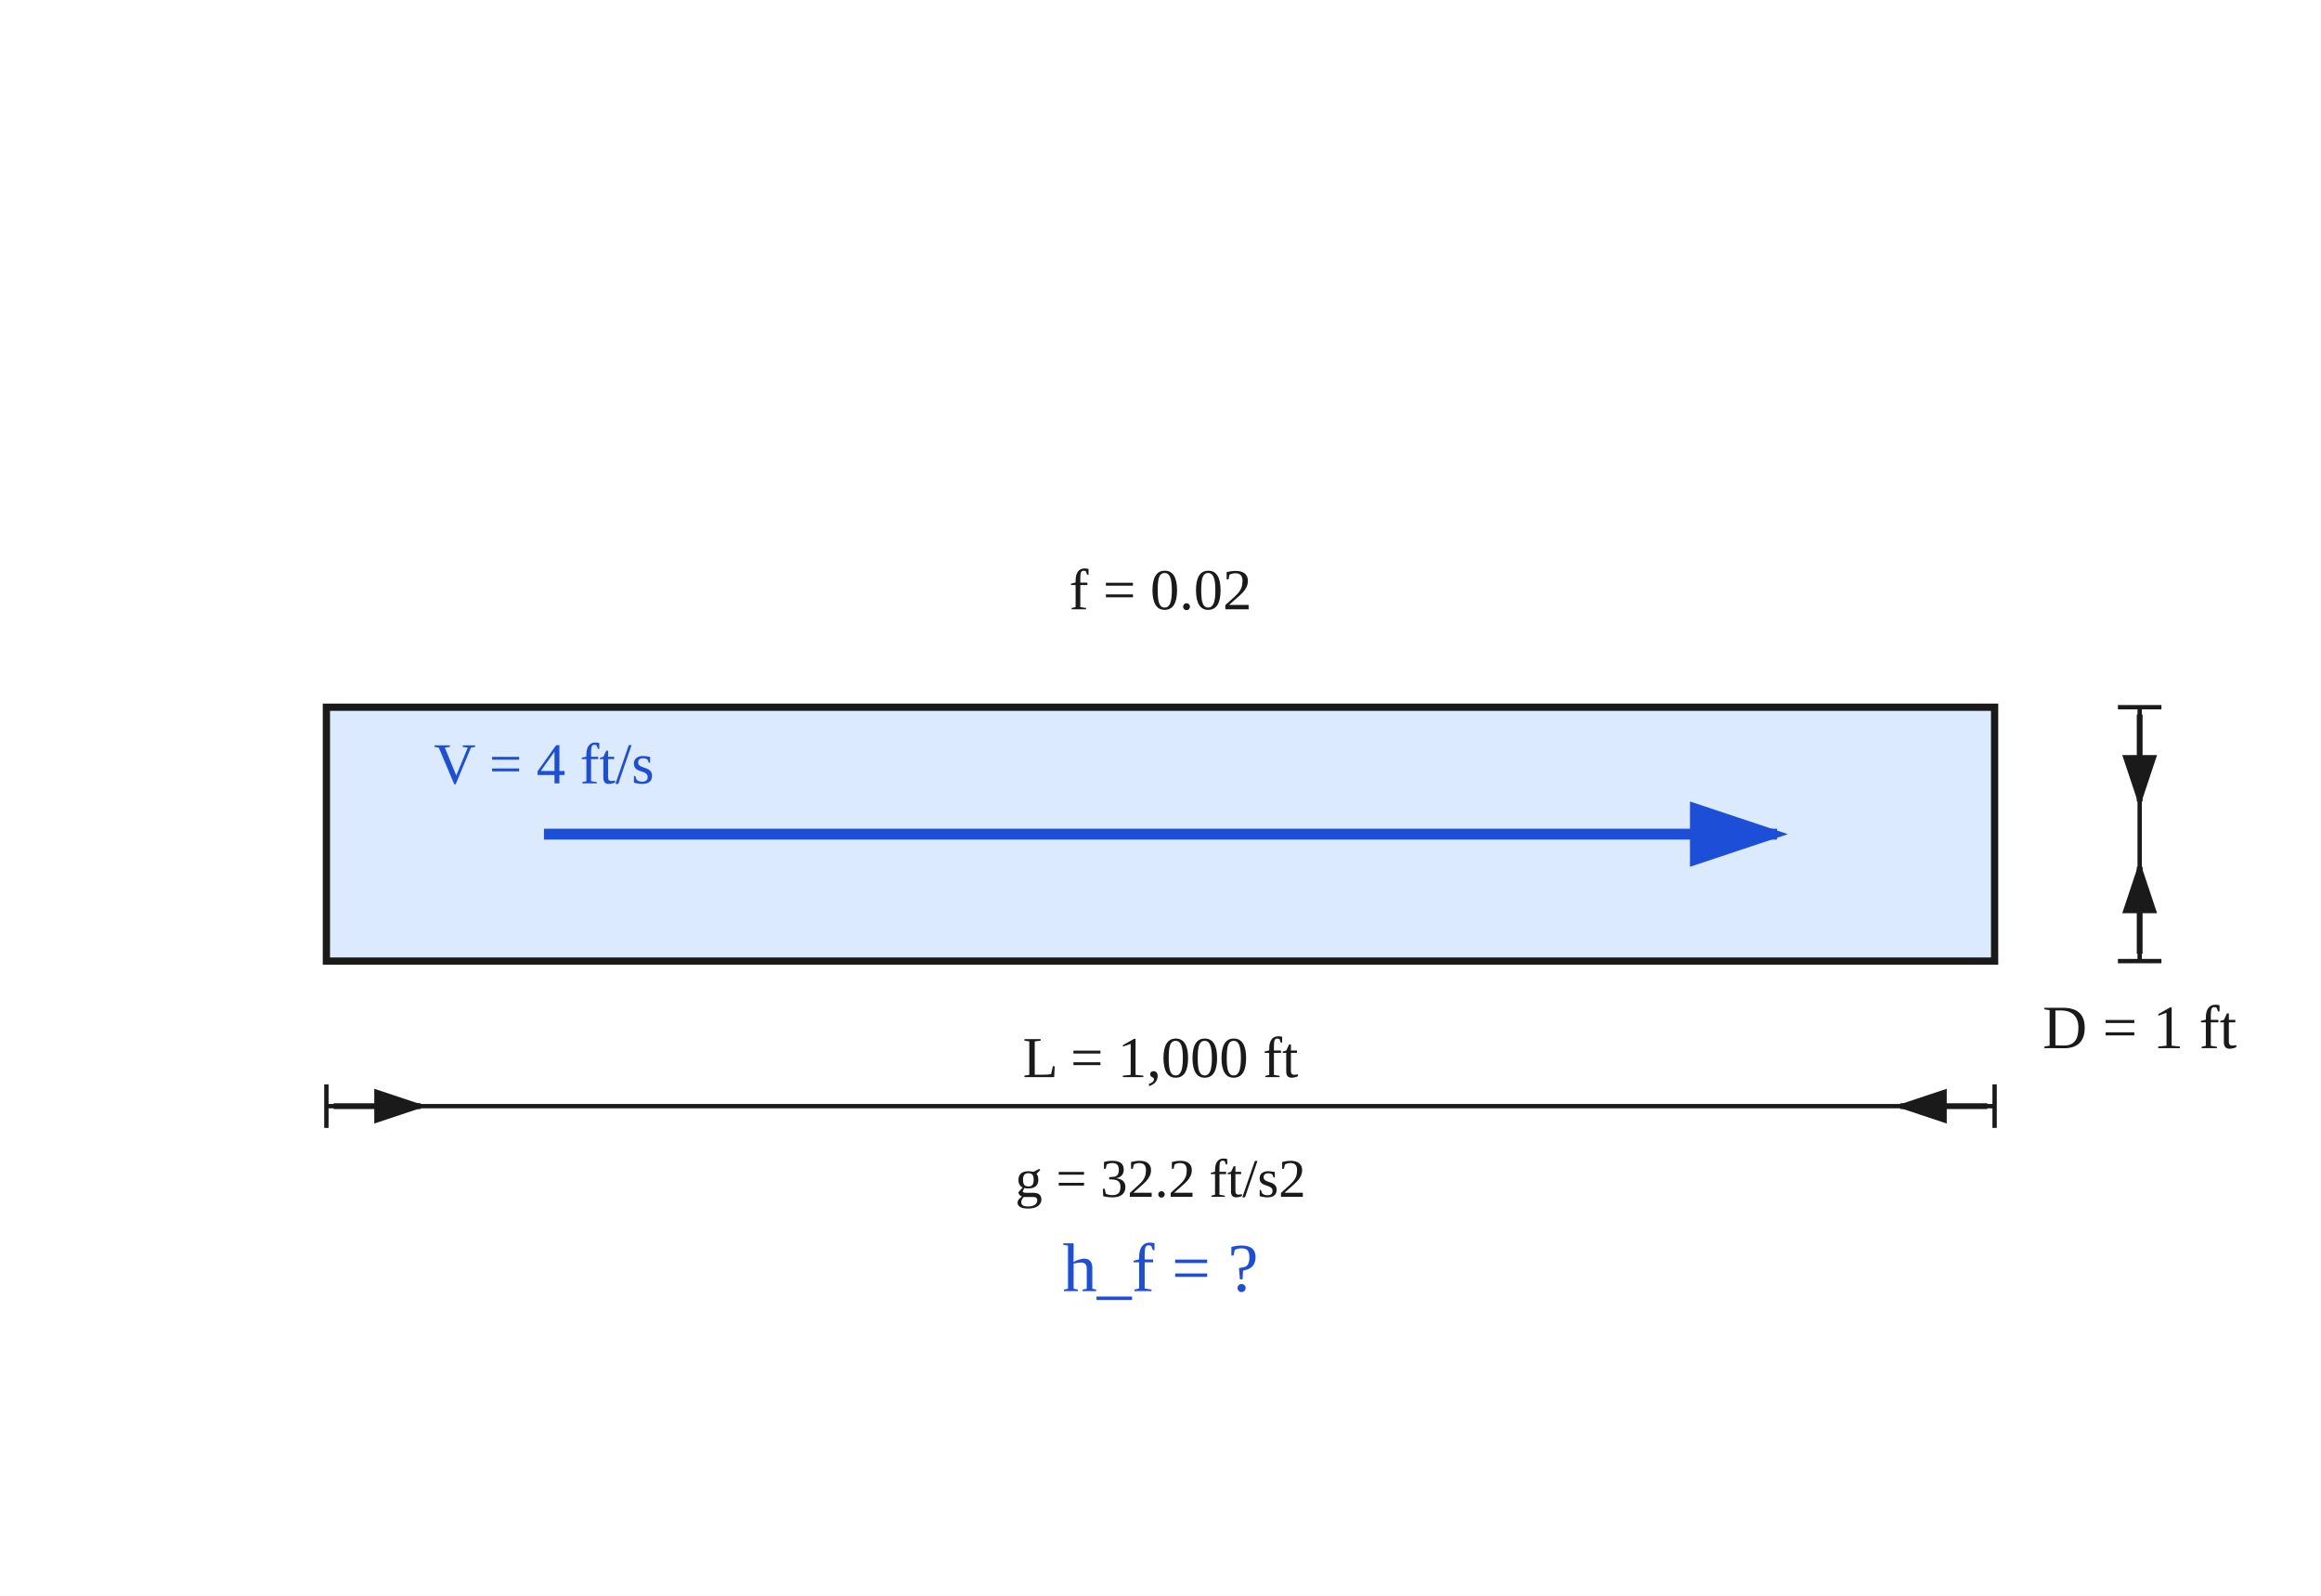
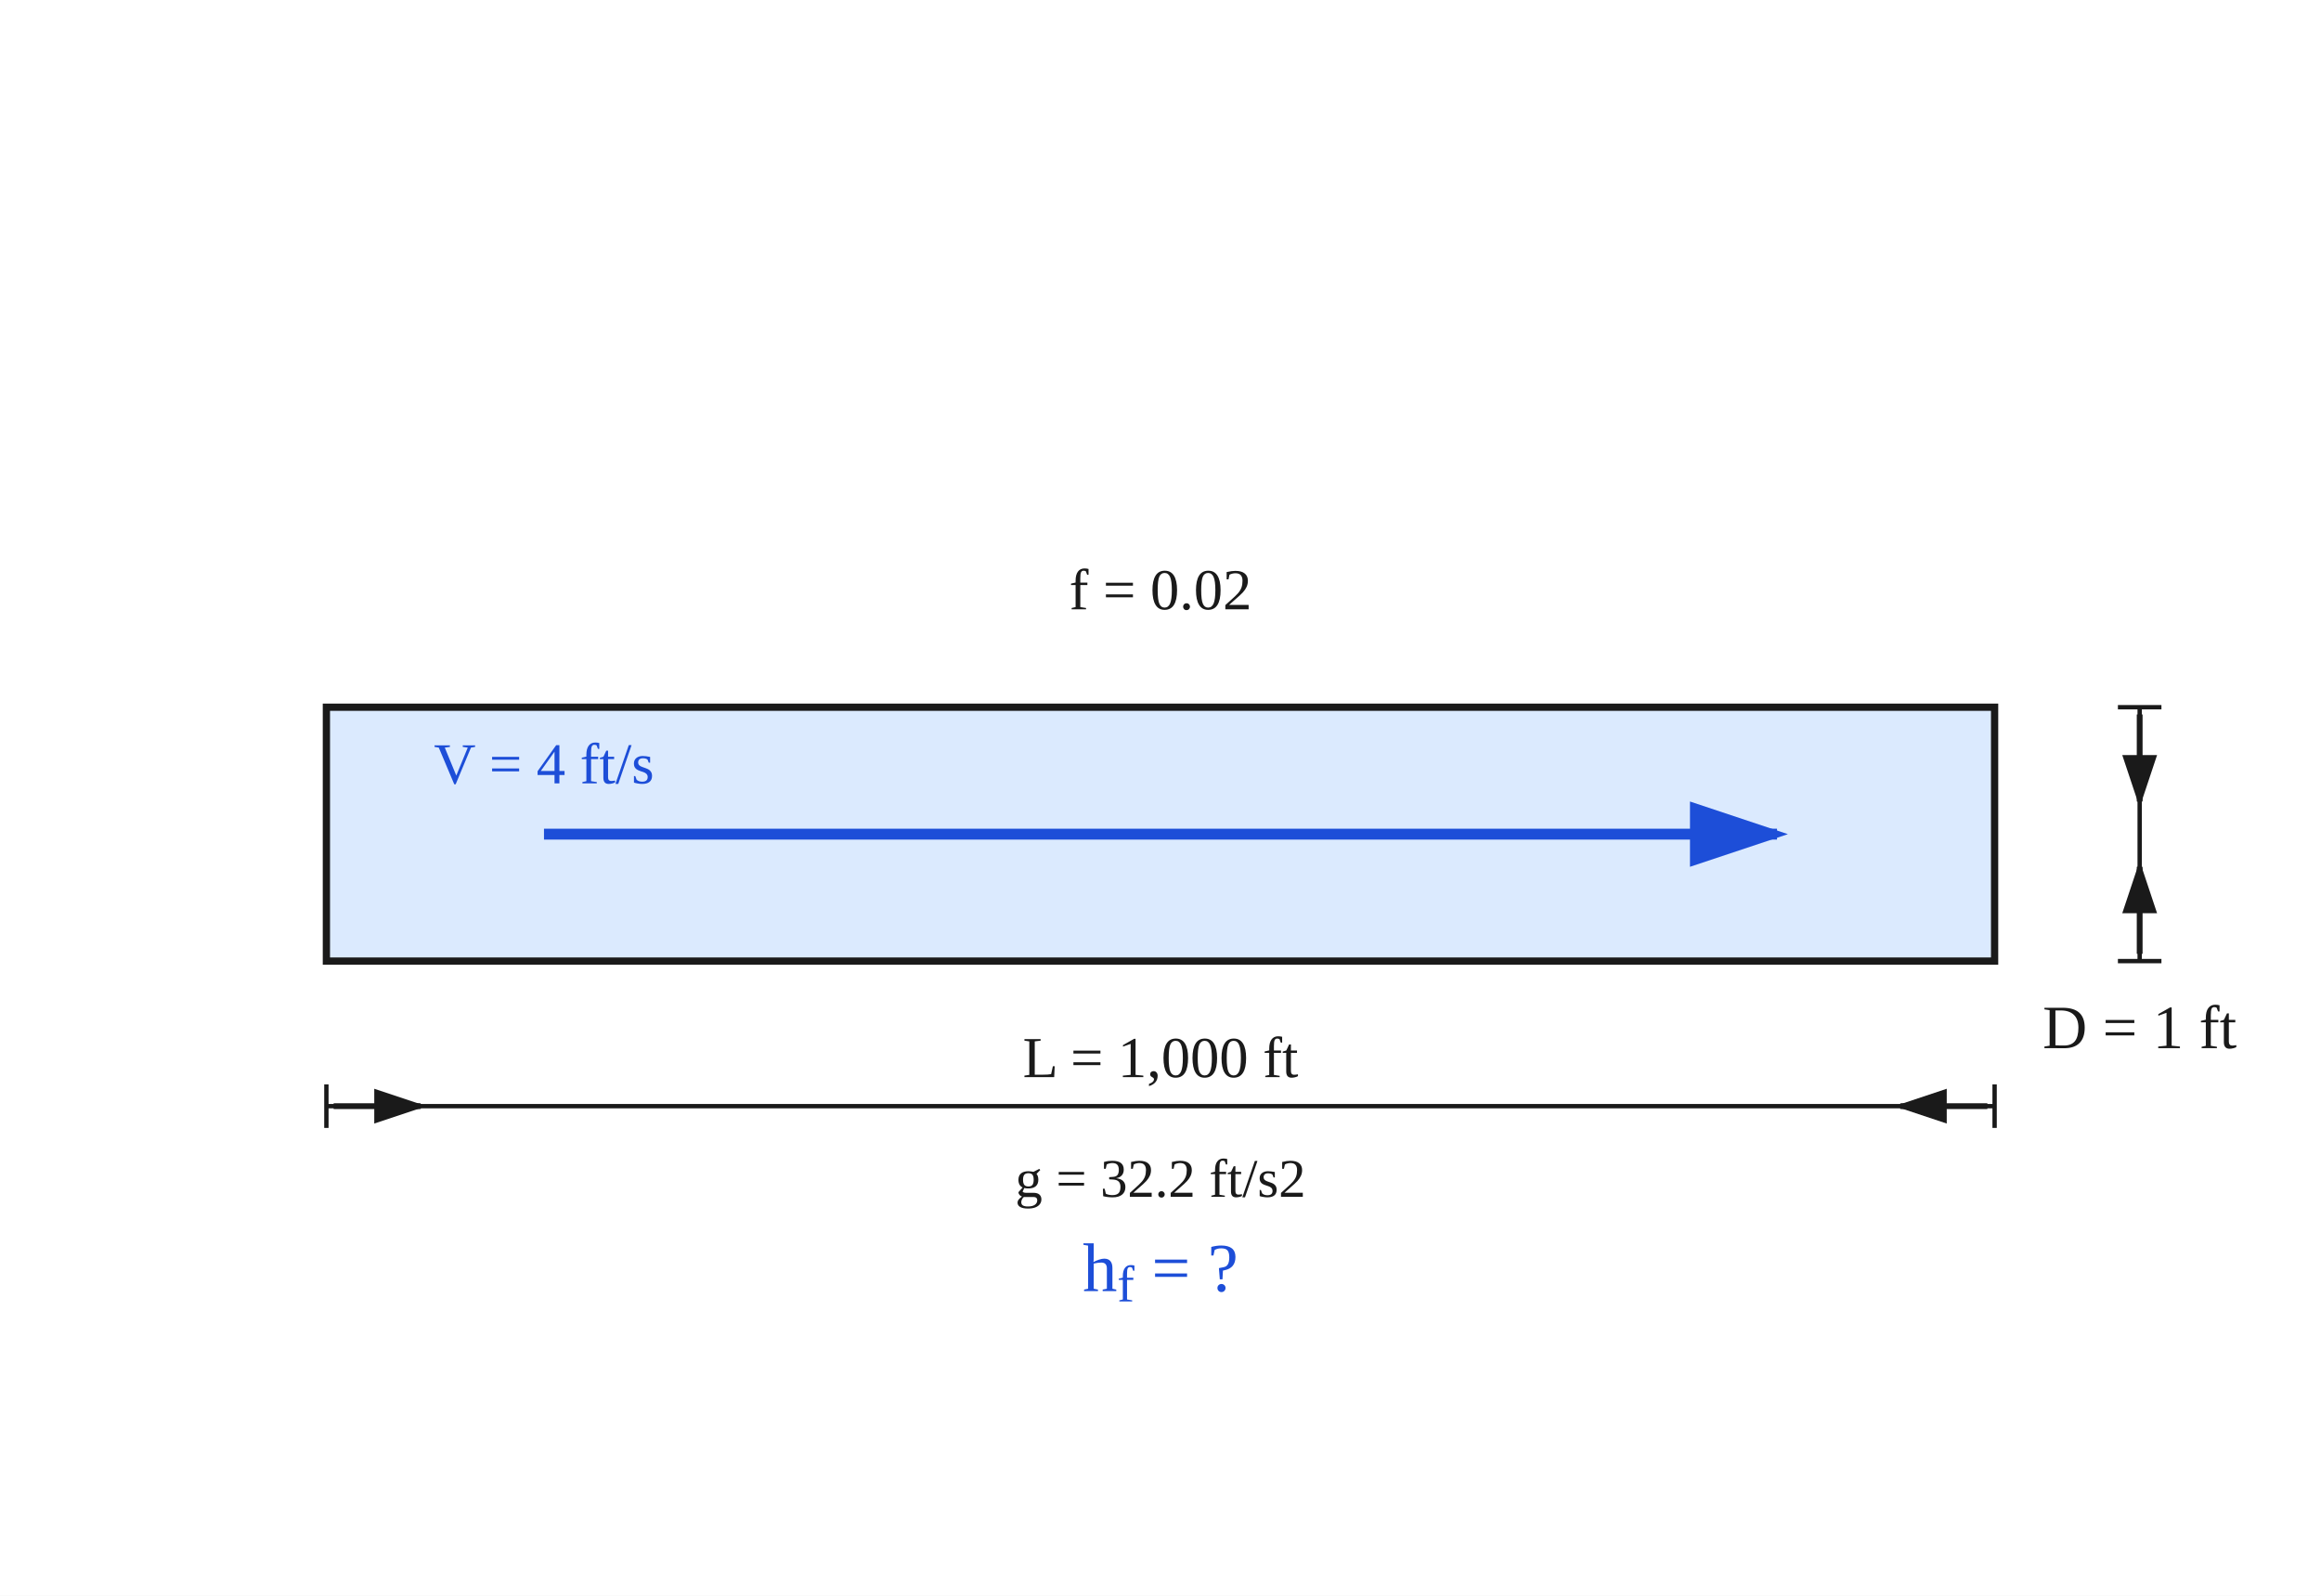
<svg xmlns="http://www.w3.org/2000/svg" width="640" height="440" viewBox="0 0 640 440" role="img">
  <rect width="640" height="440" fill="#ffffff" />
  <defs>
    <marker id="ah" markerWidth="10" markerHeight="10" refX="8" refY="3" orient="auto" markerUnits="strokeWidth">
      <path d="M0,0 L9,3 L0,6 Z" fill="context-stroke" />
    </marker>
    <marker id="ahb" markerWidth="10" markerHeight="10" refX="8" refY="3" orient="auto" markerUnits="strokeWidth">
      <path d="M0,0 L9,3 L0,6 Z" fill="#1d4ed8" />
    </marker>
  </defs>
  <rect x="90" y="195" width="460" height="70" fill="#dbeafe" stroke="#1a1a1a" stroke-width="2" />
  <line x1="150" y1="230" x2="490" y2="230" stroke="#1d4ed8" stroke-width="3" marker-end="url(#ahb)" />
  <text x="150" y="216" text-anchor="middle" font-family="Georgia, 'Times New Roman', serif" font-size="16" fill="#1d4ed8">V = 4 ft/s</text>
  <line x1="90" y1="305" x2="550" y2="305" stroke="#1a1a1a" stroke-width="1.2" />
  <line x1="92" y1="305" x2="116" y2="305" stroke="#1a1a1a" stroke-width="1.6" marker-end="url(#ah)" />
  <line x1="548" y1="305" x2="524" y2="305" stroke="#1a1a1a" stroke-width="1.6" marker-end="url(#ah)" />
  <line x1="90" y1="299" x2="90" y2="311" stroke="#1a1a1a" stroke-width="1.2" />
  <line x1="550" y1="299" x2="550" y2="311" stroke="#1a1a1a" stroke-width="1.2" />
  <text x="320.0" y="297" text-anchor="middle" font-family="Georgia, 'Times New Roman', serif" font-size="16" fill="#1a1a1a">L = 1,000 ft</text>
  <line x1="590" y1="195" x2="590" y2="265" stroke="#1a1a1a" stroke-width="1.2" />
  <line x1="590" y1="197" x2="590" y2="221" stroke="#1a1a1a" stroke-width="1.6" marker-end="url(#ah)" />
  <line x1="590" y1="263" x2="590" y2="239" stroke="#1a1a1a" stroke-width="1.6" marker-end="url(#ah)" />
  <line x1="584" y1="195" x2="596" y2="195" stroke="#1a1a1a" stroke-width="1.2" />
  <line x1="584" y1="265" x2="596" y2="265" stroke="#1a1a1a" stroke-width="1.2" />
  <text x="590" y="289" text-anchor="middle" font-family="Georgia, 'Times New Roman', serif" font-size="17" fill="#1a1a1a">D = 1 ft</text>
  <text x="320" y="168" text-anchor="middle" font-family="Georgia, 'Times New Roman', serif" font-size="16" fill="#1a1a1a">f = 0.02</text>
  <text x="320" y="330" text-anchor="middle" font-family="Georgia, 'Times New Roman', serif" font-size="15" fill="#1a1a1a">g = 32.2 ft/s2</text>
-   <text x="320" y="356" text-anchor="middle" font-family="Georgia, 'Times New Roman', serif" font-size="19" fill="#1d4ed8">h_f = ?</text>
+   <text x="320" y="356" text-anchor="middle" font-family="Georgia, 'Times New Roman', serif" font-size="19" fill="#1d4ed8">h<tspan baseline-shift="sub" font-size="75%">f</tspan> = ?</text>
</svg>
